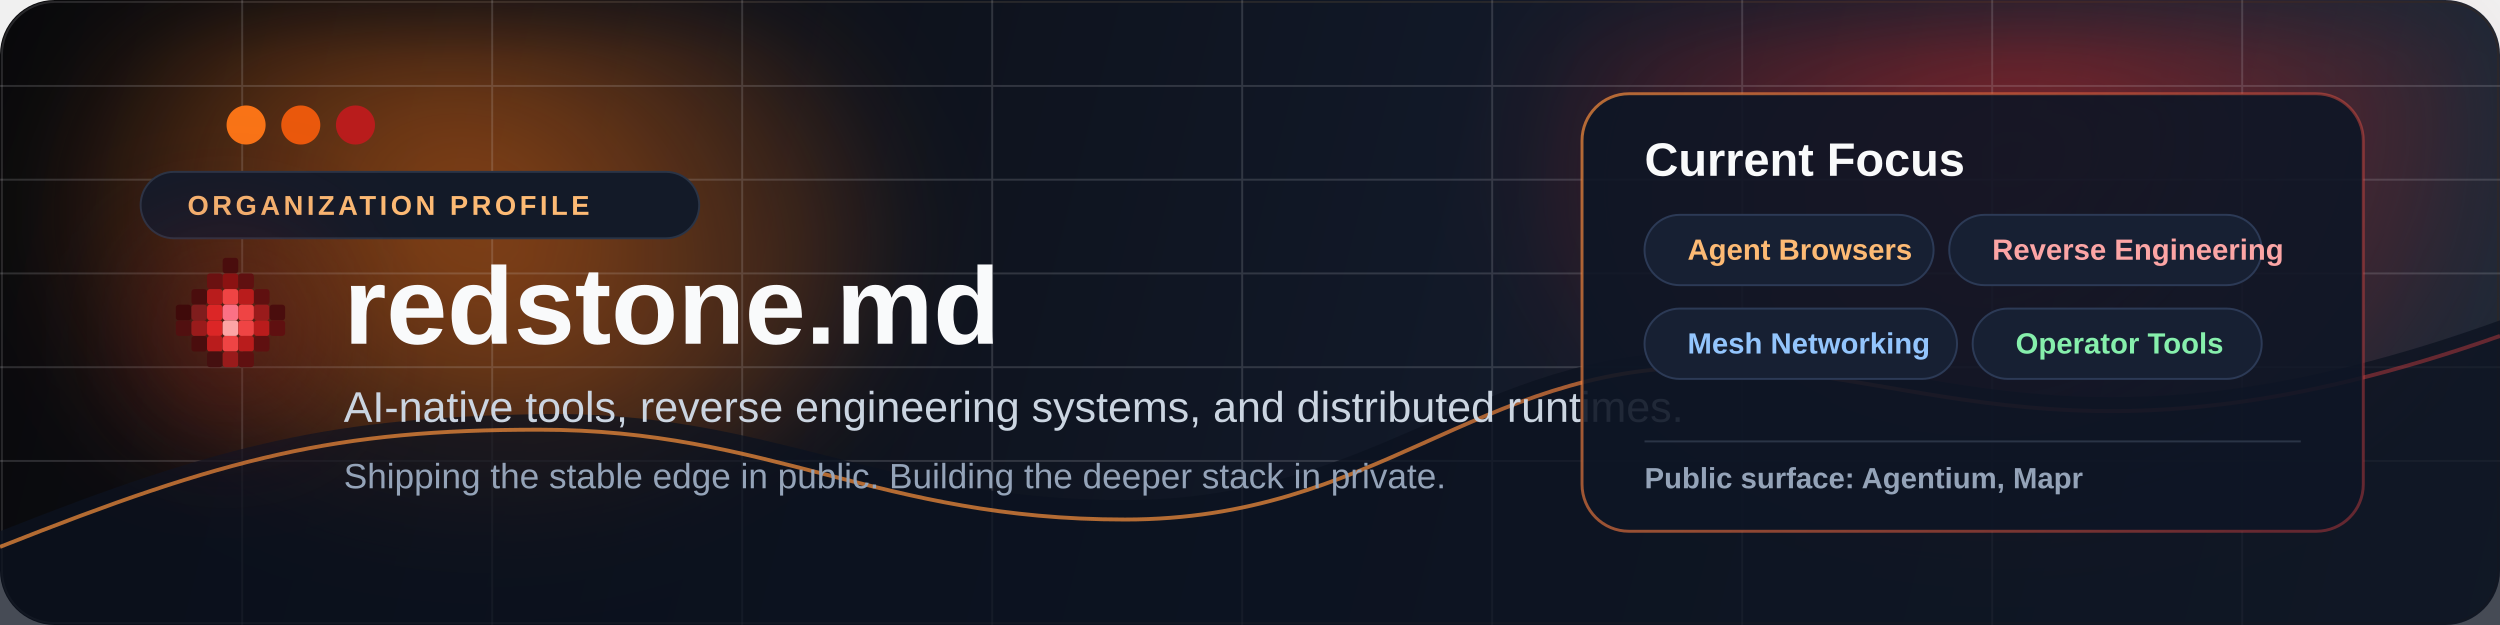
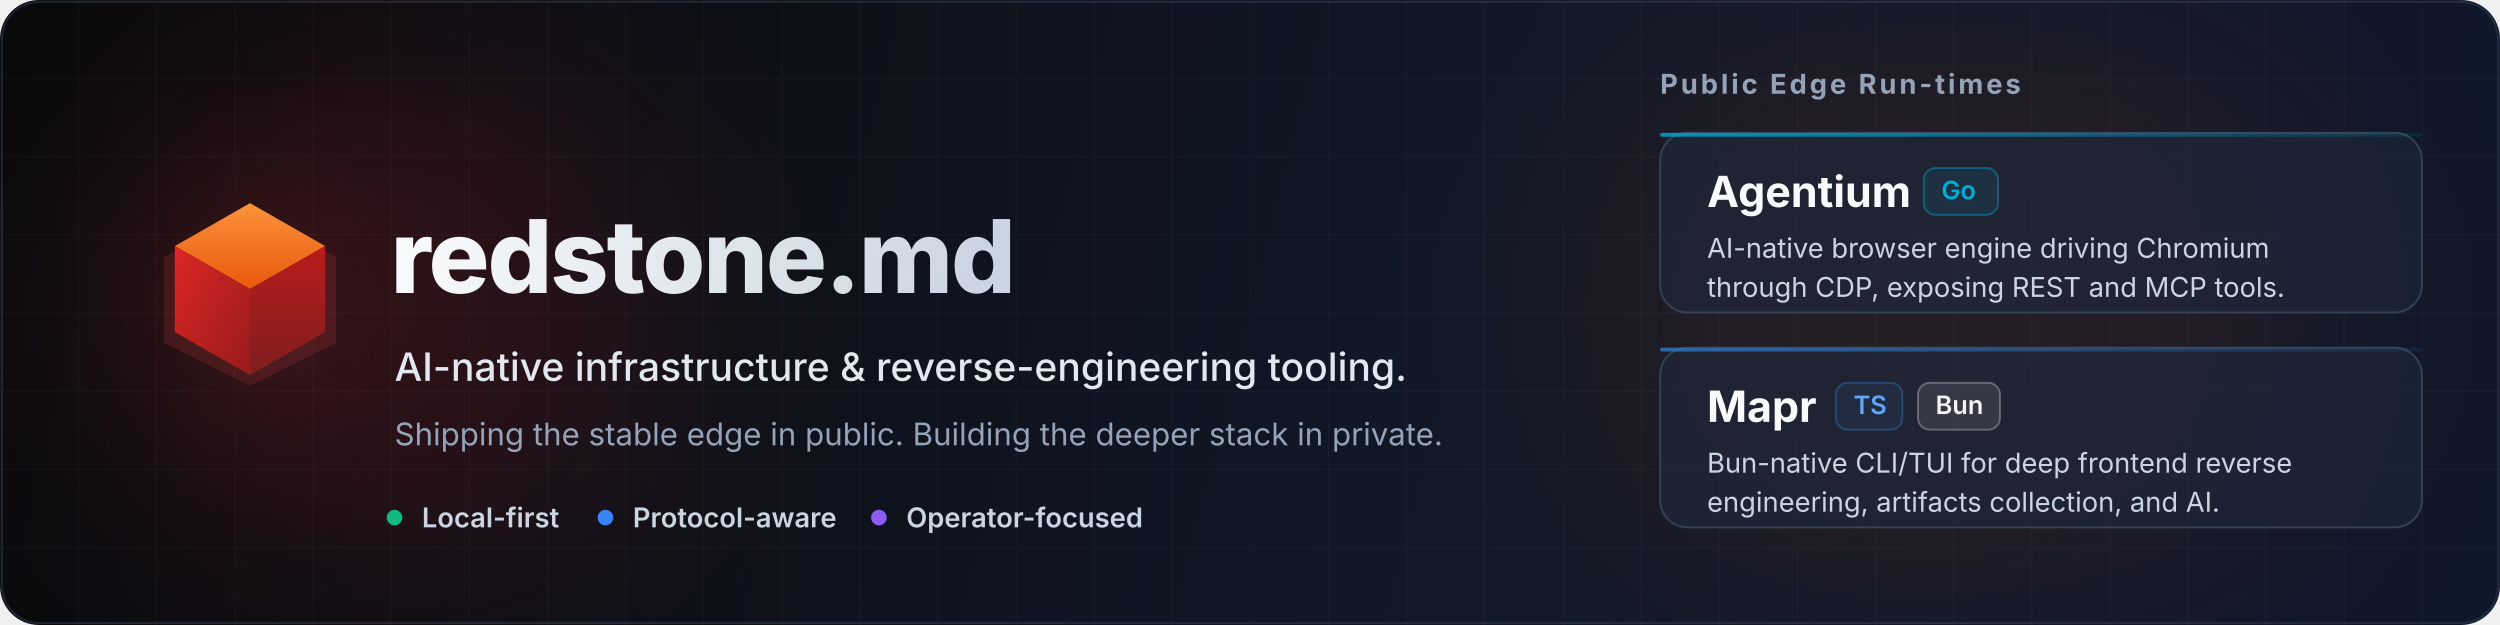
<svg xmlns="http://www.w3.org/2000/svg" width="1280" height="320" viewBox="0 0 1280 320" fill="none" role="img" aria-labelledby="title desc">
  <defs>
    <linearGradient id="bg" x1="0" y1="0" x2="1280" y2="320" gradientUnits="userSpaceOnUse">
      <stop stop-color="#09090B" />
-       <stop offset="0.55" stop-color="#111827" />
-       <stop offset="1" stop-color="#1F2937" />
+       <stop offset="0.6" stop-color="#111827" />
+       <stop offset="1" stop-color="#0F172A" />
    </linearGradient>
-     <radialGradient id="glowLeft" cx="0" cy="0" r="1" gradientUnits="userSpaceOnUse" gradientTransform="translate(244 116) rotate(34.6) scale(270 220)">
-       <stop stop-color="#F97316" stop-opacity="0.55" />
-       <stop offset="1" stop-color="#F97316" stop-opacity="0" />
-     </radialGradient>
-     <radialGradient id="glowRight" cx="0" cy="0" r="1" gradientUnits="userSpaceOnUse" gradientTransform="translate(1030 80) rotate(136.2) scale(320 260)">
-       <stop stop-color="#DC2626" stop-opacity="0.52" />
-       <stop offset="1" stop-color="#DC2626" stop-opacity="0" />
-     </radialGradient>
-     <linearGradient id="cardStroke" x1="804" y1="42" x2="1182" y2="258" gradientUnits="userSpaceOnUse">
-       <stop stop-color="#FB923C" stop-opacity="0.7" />
-       <stop offset="1" stop-color="#EF4444" stop-opacity="0.38" />
+     <linearGradient id="brandText" x1="160" y1="120" x2="460" y2="170" gradientUnits="userSpaceOnUse">
+       <stop stop-color="#F9FAFB" />
+       <stop offset="1" stop-color="#CBD5E1" />
    </linearGradient>
-     <filter id="softBlur" x="-60" y="-60" width="1400" height="440" filterUnits="userSpaceOnUse" color-interpolation-filters="sRGB">
-       <feGaussianBlur stdDeviation="30" />
+     <linearGradient id="crystalTop" x1="0" y1="0" x2="0" y2="1" gradientUnits="objectBoundingBox">
+       <stop stop-color="#FB923C" />
+       <stop offset="1" stop-color="#EA580C" />
+     </linearGradient>
+     <linearGradient id="crystalLeft" x1="0" y1="0" x2="1" y2="1" gradientUnits="objectBoundingBox">
+       <stop stop-color="#DC2626" />
+       <stop offset="1" stop-color="#991B1B" />
+     </linearGradient>
+     <linearGradient id="crystalRight" x1="0" y1="0" x2="0" y2="1" gradientUnits="objectBoundingBox">
+       <stop stop-color="#B91C1C" />
+       <stop offset="1" stop-color="#7F1D1D" />
+     </linearGradient>
+     <linearGradient id="cardBorder1" x1="0" y1="0" x2="1" y2="0" gradientUnits="objectBoundingBox">
+       <stop stop-color="#00ADD8" stop-opacity="0.8" />
+       <stop offset="1" stop-color="#00ADD8" stop-opacity="0.1" />
+     </linearGradient>
+     <linearGradient id="cardBorder2" x1="0" y1="0" x2="1" y2="0" gradientUnits="objectBoundingBox">
+       <stop stop-color="#3178C6" stop-opacity="0.8" />
+       <stop offset="1" stop-color="#3178C6" stop-opacity="0.1" />
+     </linearGradient>
+     <filter id="glow" x="-20%" y="-20%" width="140%" height="140%" filterUnits="userSpaceOnUse">
+       <feGaussianBlur stdDeviation="40" result="blur" />
+       <feComposite in="SourceGraphic" in2="blur" operator="over" />
    </filter>
+     <filter id="softGlow" x="-50%" y="-50%" width="200%" height="200%" filterUnits="userSpaceOnUse">
+       <feGaussianBlur stdDeviation="60" />
+     </filter>
+     <pattern id="grid" width="40" height="40" patternUnits="userSpaceOnUse">
+       <path d="M 40 0 L 0 0 0 40" fill="none" stroke="#FFFFFF" stroke-opacity="0.03" stroke-width="1" />
+     </pattern>
  </defs>
-   <rect width="1280" height="320" rx="28" fill="url(#bg)" />
-   <rect x="1" y="1" width="1278" height="318" rx="27" stroke="#27272A" />
-   <g filter="url(#softBlur)">
-     <ellipse cx="244" cy="116" rx="210" ry="140" fill="url(#glowLeft)" />
-     <ellipse cx="1030" cy="80" rx="240" ry="170" fill="url(#glowRight)" />
-   </g>
-   <g opacity="0.16">
-     <path d="M0 236H1280" stroke="#E5E7EB" />
-     <path d="M0 188H1280" stroke="#E5E7EB" />
-     <path d="M0 140H1280" stroke="#E5E7EB" />
-     <path d="M0 92H1280" stroke="#E5E7EB" />
-     <path d="M0 44H1280" stroke="#E5E7EB" />
-     <path d="M124 0V320" stroke="#E5E7EB" />
-     <path d="M252 0V320" stroke="#E5E7EB" />
-     <path d="M380 0V320" stroke="#E5E7EB" />
-     <path d="M508 0V320" stroke="#E5E7EB" />
-     <path d="M636 0V320" stroke="#E5E7EB" />
-     <path d="M764 0V320" stroke="#E5E7EB" />
-     <path d="M892 0V320" stroke="#E5E7EB" />
-     <path d="M1020 0V320" stroke="#E5E7EB" />
-     <path d="M1148 0V320" stroke="#E5E7EB" />
-   </g>
-   <path d="M0 272C116 226 172 214 276 212C394 210 450 256 576 256C704 256 756 180 872 180C986 180 1064 242 1280 164V320H0V272Z" fill="#0B1220" fill-opacity="0.74" />
-   <path d="M0 280C116 234 172 220 276 220C394 220 450 266 576 266C704 266 756 188 872 188C986 188 1064 248 1280 172" stroke="url(#cardStroke)" stroke-width="2" />
-   <circle cx="126" cy="64" r="10" fill="#F97316" />
-   <circle cx="154" cy="64" r="10" fill="#EA580C" />
-   <circle cx="182" cy="64" r="10" fill="#B91C1C" />
-   <g>
-     <rect x="72" y="88" width="286" height="34" rx="17" fill="#131A28" stroke="#2A3446" />
-     <text x="96" y="110" fill="#FDBA74" font-family="Segoe UI, Arial, sans-serif" font-size="14" font-weight="700" letter-spacing="1.8">ORGANIZATION PROFILE</text>
-   </g>
-   <g filter="url(#softBlur)" opacity="0.36">
-     <rect x="70" y="124" width="92" height="92" rx="22" fill="#7F1D1D" />
-   </g>
-   <g transform="translate(82 132)">
-     <rect x="32" y="0" width="8" height="8" rx="1.5" fill="#4A0D0D" />
-     <rect x="24" y="8" width="8" height="8" rx="1.5" fill="#6B1111" />
-     <rect x="32" y="8" width="8" height="8" rx="1.5" fill="#8B1212" />
-     <rect x="40" y="8" width="8" height="8" rx="1.5" fill="#5F1010" />
-     <rect x="16" y="16" width="8" height="8" rx="1.5" fill="#4A0D0D" />
-     <rect x="24" y="16" width="8" height="8" rx="1.5" fill="#B91C1C" />
-     <rect x="32" y="16" width="8" height="8" rx="1.5" fill="#EF4444" />
-     <rect x="40" y="16" width="8" height="8" rx="1.5" fill="#B91C1C" />
-     <rect x="48" y="16" width="8" height="8" rx="1.5" fill="#5F1010" />
-     <rect x="8" y="24" width="8" height="8" rx="1.5" fill="#3F0A0A" />
-     <rect x="16" y="24" width="8" height="8" rx="1.5" fill="#7F1D1D" />
-     <rect x="24" y="24" width="8" height="8" rx="1.5" fill="#DC2626" />
-     <rect x="32" y="24" width="8" height="8" rx="1.5" fill="#FB7185" />
-     <rect x="40" y="24" width="8" height="8" rx="1.5" fill="#EF4444" />
-     <rect x="48" y="24" width="8" height="8" rx="1.5" fill="#991B1B" />
-     <rect x="56" y="24" width="8" height="8" rx="1.5" fill="#4A0D0D" />
-     <rect x="8" y="32" width="8" height="8" rx="1.5" fill="#511010" />
-     <rect x="16" y="32" width="8" height="8" rx="1.5" fill="#991B1B" />
-     <rect x="24" y="32" width="8" height="8" rx="1.5" fill="#DC2626" />
-     <rect x="32" y="32" width="8" height="8" rx="1.5" fill="#FCA5A5" />
-     <rect x="40" y="32" width="8" height="8" rx="1.5" fill="#EF4444" />
-     <rect x="48" y="32" width="8" height="8" rx="1.5" fill="#B91C1C" />
-     <rect x="56" y="32" width="8" height="8" rx="1.5" fill="#5F1010" />
-     <rect x="16" y="40" width="8" height="8" rx="1.5" fill="#4A0D0D" />
-     <rect x="24" y="40" width="8" height="8" rx="1.5" fill="#B91C1C" />
-     <rect x="32" y="40" width="8" height="8" rx="1.5" fill="#EF4444" />
-     <rect x="40" y="40" width="8" height="8" rx="1.5" fill="#B91C1C" />
-     <rect x="48" y="40" width="8" height="8" rx="1.5" fill="#5F1010" />
-     <rect x="24" y="48" width="8" height="8" rx="1.5" fill="#451010" />
-     <rect x="32" y="48" width="8" height="8" rx="1.5" fill="#991B1B" />
-     <rect x="40" y="48" width="8" height="8" rx="1.5" fill="#5F1010" />
-   </g>
-   <g>
-     <text x="176" y="176" fill="#F9FAFB" font-family="Segoe UI, Arial, sans-serif" font-size="56" font-weight="800">redstone.md</text>
-     <text x="176" y="216" fill="#CBD5E1" font-family="Segoe UI, Arial, sans-serif" font-size="22" font-weight="500">
-       AI-native tools, reverse engineering systems, and distributed runtimes.
+   <rect width="1280" height="320" rx="20" fill="url(#bg)" />
+   <rect width="1280" height="320" rx="20" fill="url(#grid)" />
+   <rect x="1" y="1" width="1278" height="318" rx="19" stroke="#334155" stroke-opacity="0.5" />
+   <circle cx="200" cy="160" r="140" fill="#DC2626" opacity="0.15" filter="url(#softGlow)" />
+   <circle cx="1000" cy="160" r="180" fill="#EA580C" opacity="0.1" filter="url(#softGlow)" />
+   <g transform="translate(40, 0)">
+     <g transform="translate(0, 115) scale(1.1)">
+       <polygon points="40,15 80,-5 120,15 120,55 80,75 40,55" fill="#EF4444" opacity="0.2" filter="url(#glow)" />
+       <polygon points="80,-10 115,10 80,30 45,10" fill="url(#crystalTop)" />
+       <polygon points="45,10 80,30 80,70 45,50" fill="url(#crystalLeft)" />
+       <polygon points="115,10 80,30 80,70 115,50" fill="url(#crystalRight)" />
+     </g>
+     <text x="160" y="150" fill="url(#brandText)" font-family="system-ui, -apple-system, sans-serif" font-size="52" font-weight="800" letter-spacing="-1">redstone.md</text>
+     <text x="162" y="195" fill="#E2E8F0" font-family="system-ui, -apple-system, sans-serif" font-size="20" font-weight="500">
+       AI-native infrastructure &amp; reverse-engineering tooling.
    </text>
-     <text x="176" y="250" fill="#94A3B8" font-family="Segoe UI, Arial, sans-serif" font-size="18" font-weight="500">
+     <text x="162" y="228" fill="#94A3B8" font-family="system-ui, -apple-system, sans-serif" font-size="16" font-weight="400">
      Shipping the stable edge in public. Building the deeper stack in private.
    </text>
+     <circle cx="162" cy="265" r="4" fill="#10B981" />
+     <text x="176" y="270" fill="#CBD5E1" font-family="system-ui, -apple-system, sans-serif" font-size="14" font-weight="600">Local-first</text>
+     <circle cx="270" cy="265" r="4" fill="#3B82F6" />
+     <text x="284" y="270" fill="#CBD5E1" font-family="system-ui, -apple-system, sans-serif" font-size="14" font-weight="600">Protocol-aware</text>
+     <circle cx="410" cy="265" r="4" fill="#8B5CF6" />
+     <text x="424" y="270" fill="#CBD5E1" font-family="system-ui, -apple-system, sans-serif" font-size="14" font-weight="600">Operator-focused</text>
  </g>
-   <g>
-     <rect x="810" y="48" width="400" height="224" rx="24" fill="#0E1625" fill-opacity="0.9" stroke="url(#cardStroke)" stroke-width="1.5" />
-     <text x="842" y="90" fill="#F9FAFB" font-family="Segoe UI, Arial, sans-serif" font-size="24" font-weight="700">Current Focus</text>
-     <rect x="842" y="110" width="148" height="36" rx="18" fill="#172033" stroke="#2C3A56" />
-     <text x="864" y="133" fill="#FDBA74" font-family="Segoe UI, Arial, sans-serif" font-size="15" font-weight="700">Agent Browsers</text>
-     <rect x="998" y="110" width="160" height="36" rx="18" fill="#172033" stroke="#2C3A56" />
-     <text x="1020" y="133" fill="#FCA5A5" font-family="Segoe UI, Arial, sans-serif" font-size="15" font-weight="700">Reverse Engineering</text>
-     <rect x="842" y="158" width="160" height="36" rx="18" fill="#172033" stroke="#2C3A56" />
-     <text x="864" y="181" fill="#93C5FD" font-family="Segoe UI, Arial, sans-serif" font-size="15" font-weight="700">Mesh Networking</text>
-     <rect x="1010" y="158" width="148" height="36" rx="18" fill="#172033" stroke="#2C3A56" />
-     <text x="1032" y="181" fill="#86EFAC" font-family="Segoe UI, Arial, sans-serif" font-size="15" font-weight="700">Operator Tools</text>
-     <path d="M842 226H1178" stroke="#2A3446" />
-     <text x="842" y="250" fill="#94A3B8" font-family="Segoe UI, Arial, sans-serif" font-size="15" font-weight="600">
-       Public surface: Agentium, Mapr
-     </text>
+   <g transform="translate(850, 48)">
+     <text x="0" y="0" fill="#94A3B8" font-family="system-ui, -apple-system, sans-serif" font-size="14" font-weight="700" letter-spacing="1.5" text-transform="uppercase">Public Edge Run-times</text>
+     <g transform="translate(0, 20)">
+       <rect width="390" height="92" rx="14" fill="#1E293B" fill-opacity="0.6" stroke="#334155" />
+       <rect width="390" height="2" rx="1" fill="url(#cardBorder1)" />
+       <text x="24" y="38" fill="#F8FAFC" font-family="system-ui, -apple-system, sans-serif" font-size="22" font-weight="700">Agentium</text>
+       <rect x="135" y="18" width="38" height="24" rx="6" fill="#00ADD8" fill-opacity="0.1" stroke="#00ADD8" stroke-opacity="0.4" />
+       <text x="144" y="34" fill="#00ADD8" font-family="system-ui, -apple-system, sans-serif" font-size="13" font-weight="600">Go</text>
+       <text x="24" y="64" fill="#CBD5E1" font-family="system-ui, -apple-system, sans-serif" font-size="14" font-weight="400">
+         AI-native browser engine driving Chromium
+       </text>
+       <text x="24" y="84" fill="#CBD5E1" font-family="system-ui, -apple-system, sans-serif" font-size="14" font-weight="400">
+         through CDP, exposing REST and MCP tools.
+       </text>
+     </g>
+     <g transform="translate(0, 130)">
+       <rect width="390" height="92" rx="14" fill="#1E293B" fill-opacity="0.6" stroke="#334155" />
+       <rect width="390" height="2" rx="1" fill="url(#cardBorder2)" />
+       <text x="24" y="38" fill="#F8FAFC" font-family="system-ui, -apple-system, sans-serif" font-size="22" font-weight="700">Mapr</text>
+       <rect x="90" y="18" width="34" height="24" rx="6" fill="#3178C6" fill-opacity="0.1" stroke="#3178C6" stroke-opacity="0.4" />
+       <text x="99" y="34" fill="#60A5FA" font-family="system-ui, -apple-system, sans-serif" font-size="13" font-weight="600">TS</text>
+       <rect x="132" y="18" width="42" height="24" rx="6" fill="#F4F4F5" fill-opacity="0.1" stroke="#F4F4F5" stroke-opacity="0.3" />
+       <text x="141" y="34" fill="#F4F4F5" font-family="system-ui, -apple-system, sans-serif" font-size="13" font-weight="600">Bun</text>
+       <text x="24" y="64" fill="#CBD5E1" font-family="system-ui, -apple-system, sans-serif" font-size="14" font-weight="400">
+         Bun-native CLI/TUI for deep frontend reverse
+       </text>
+       <text x="24" y="84" fill="#CBD5E1" font-family="system-ui, -apple-system, sans-serif" font-size="14" font-weight="400">
+         engineering, artifacts collection, and AI.
+       </text>
+     </g>
  </g>
</svg>
